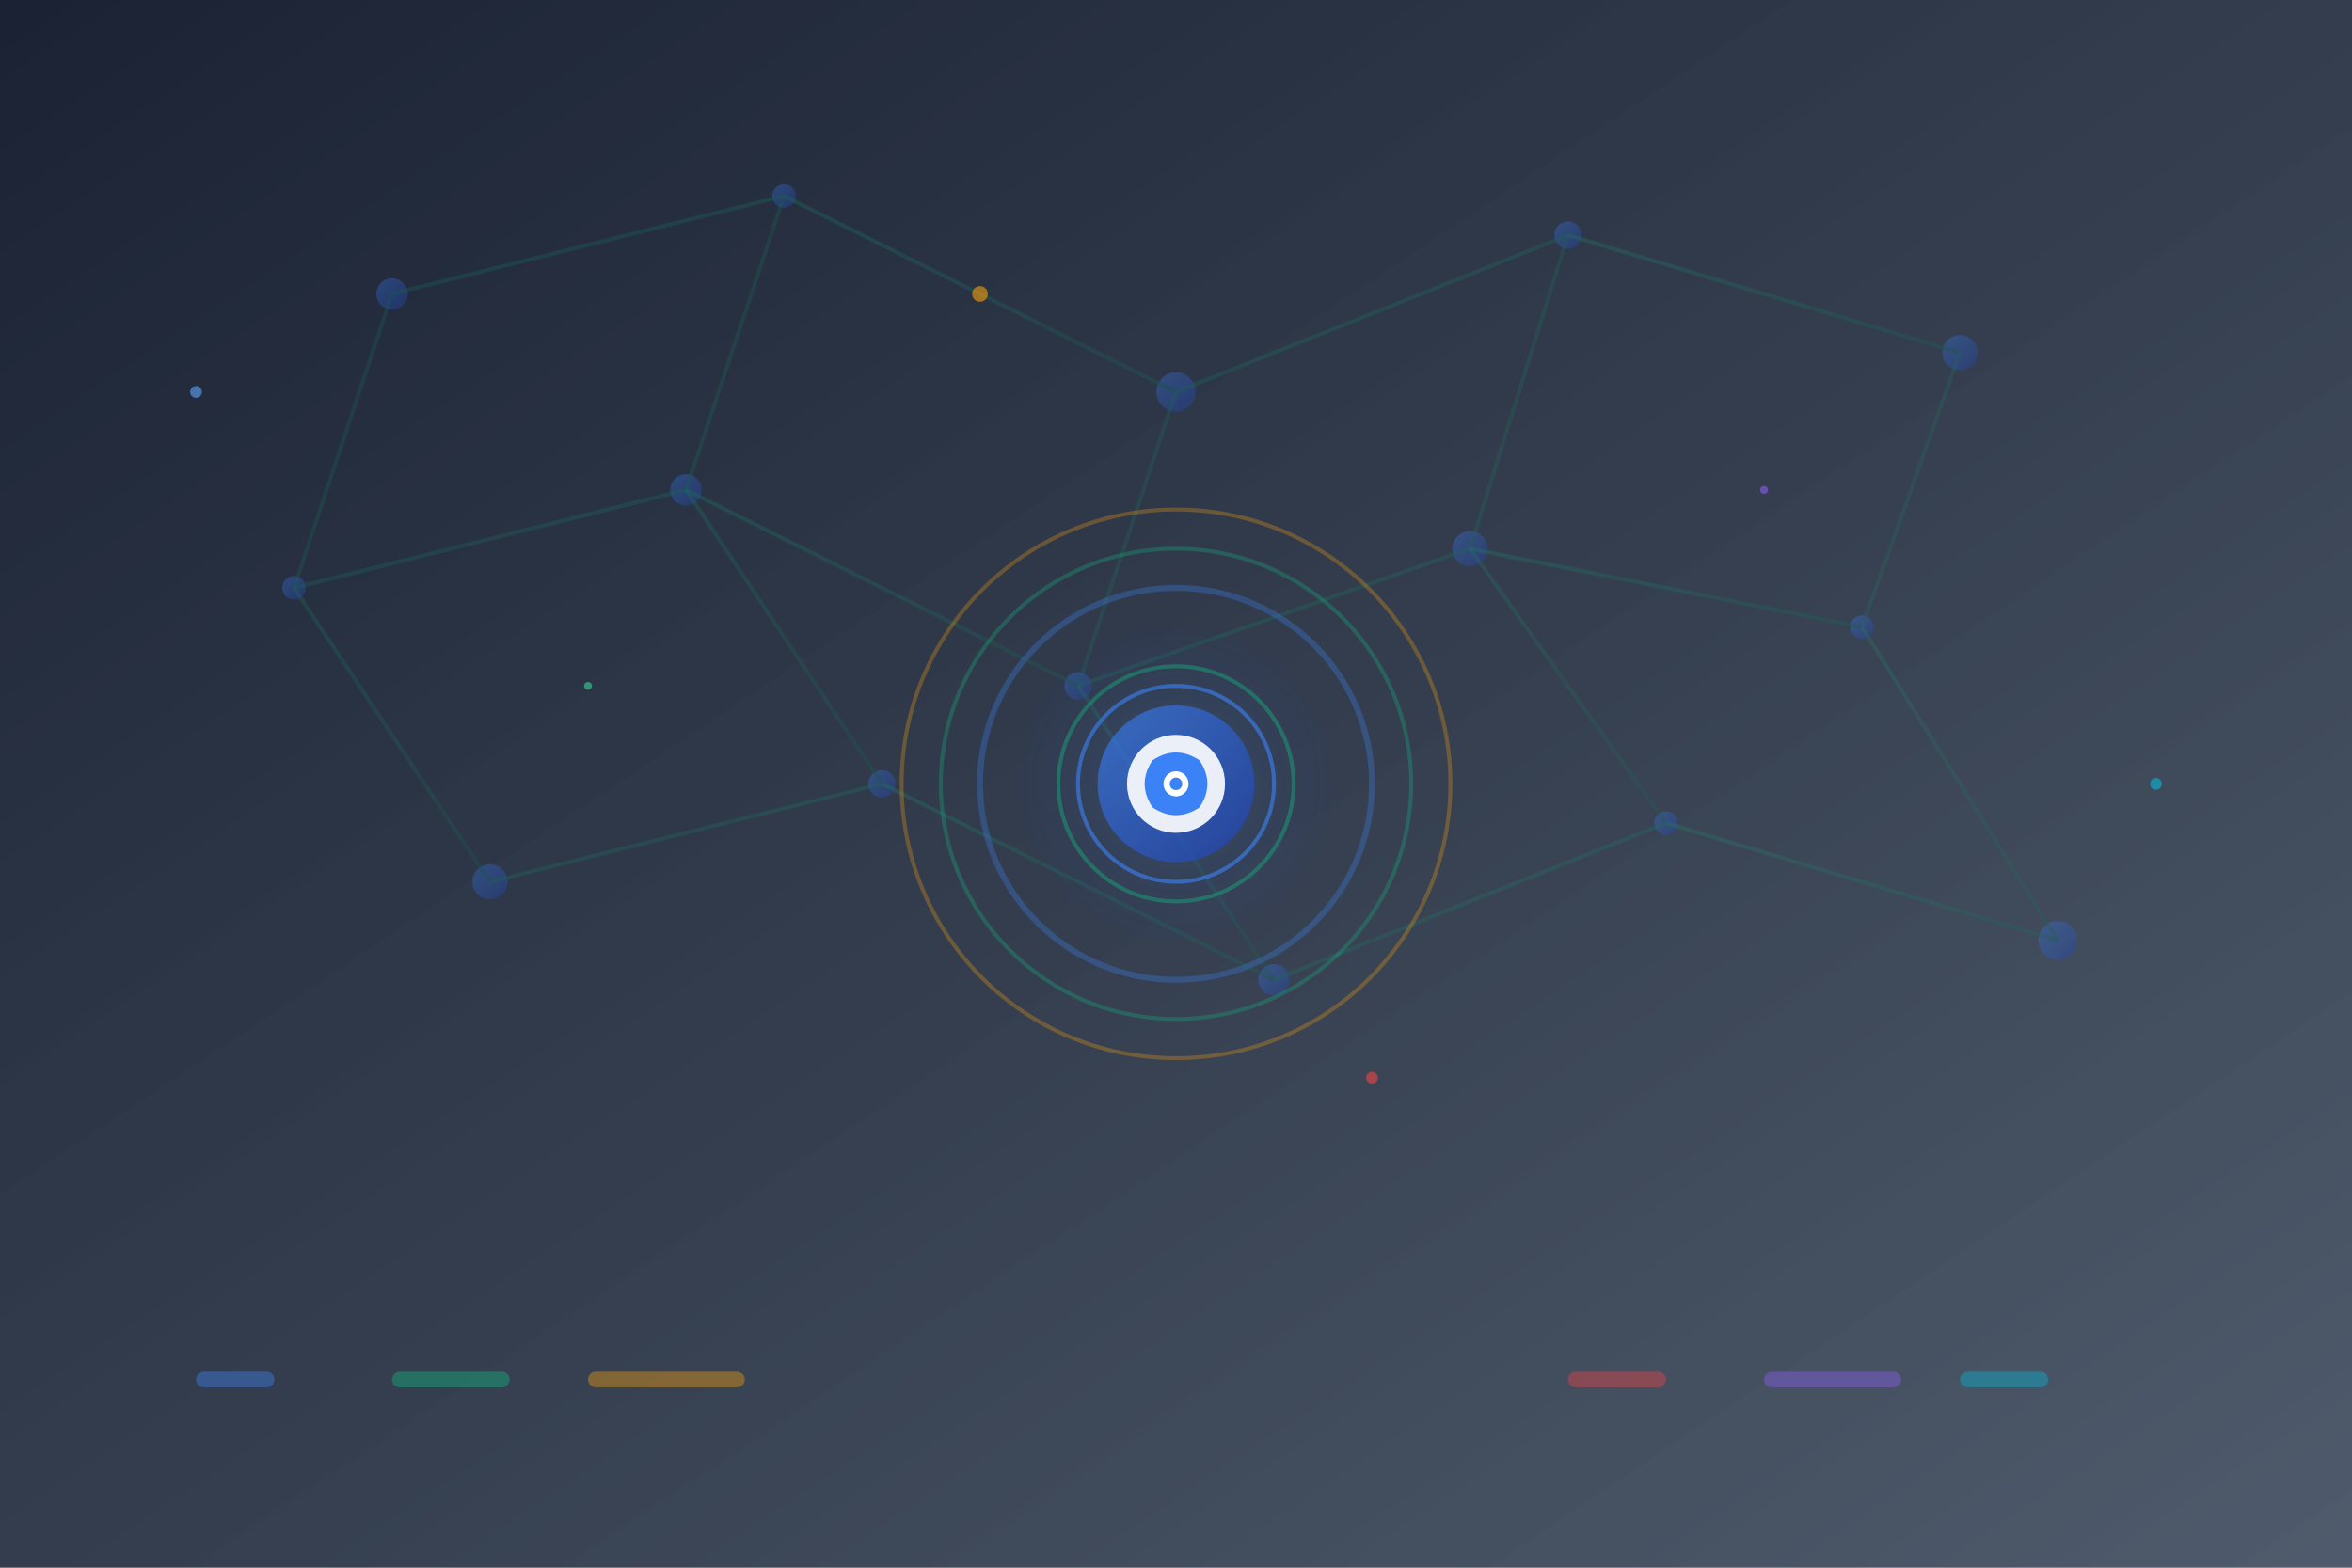
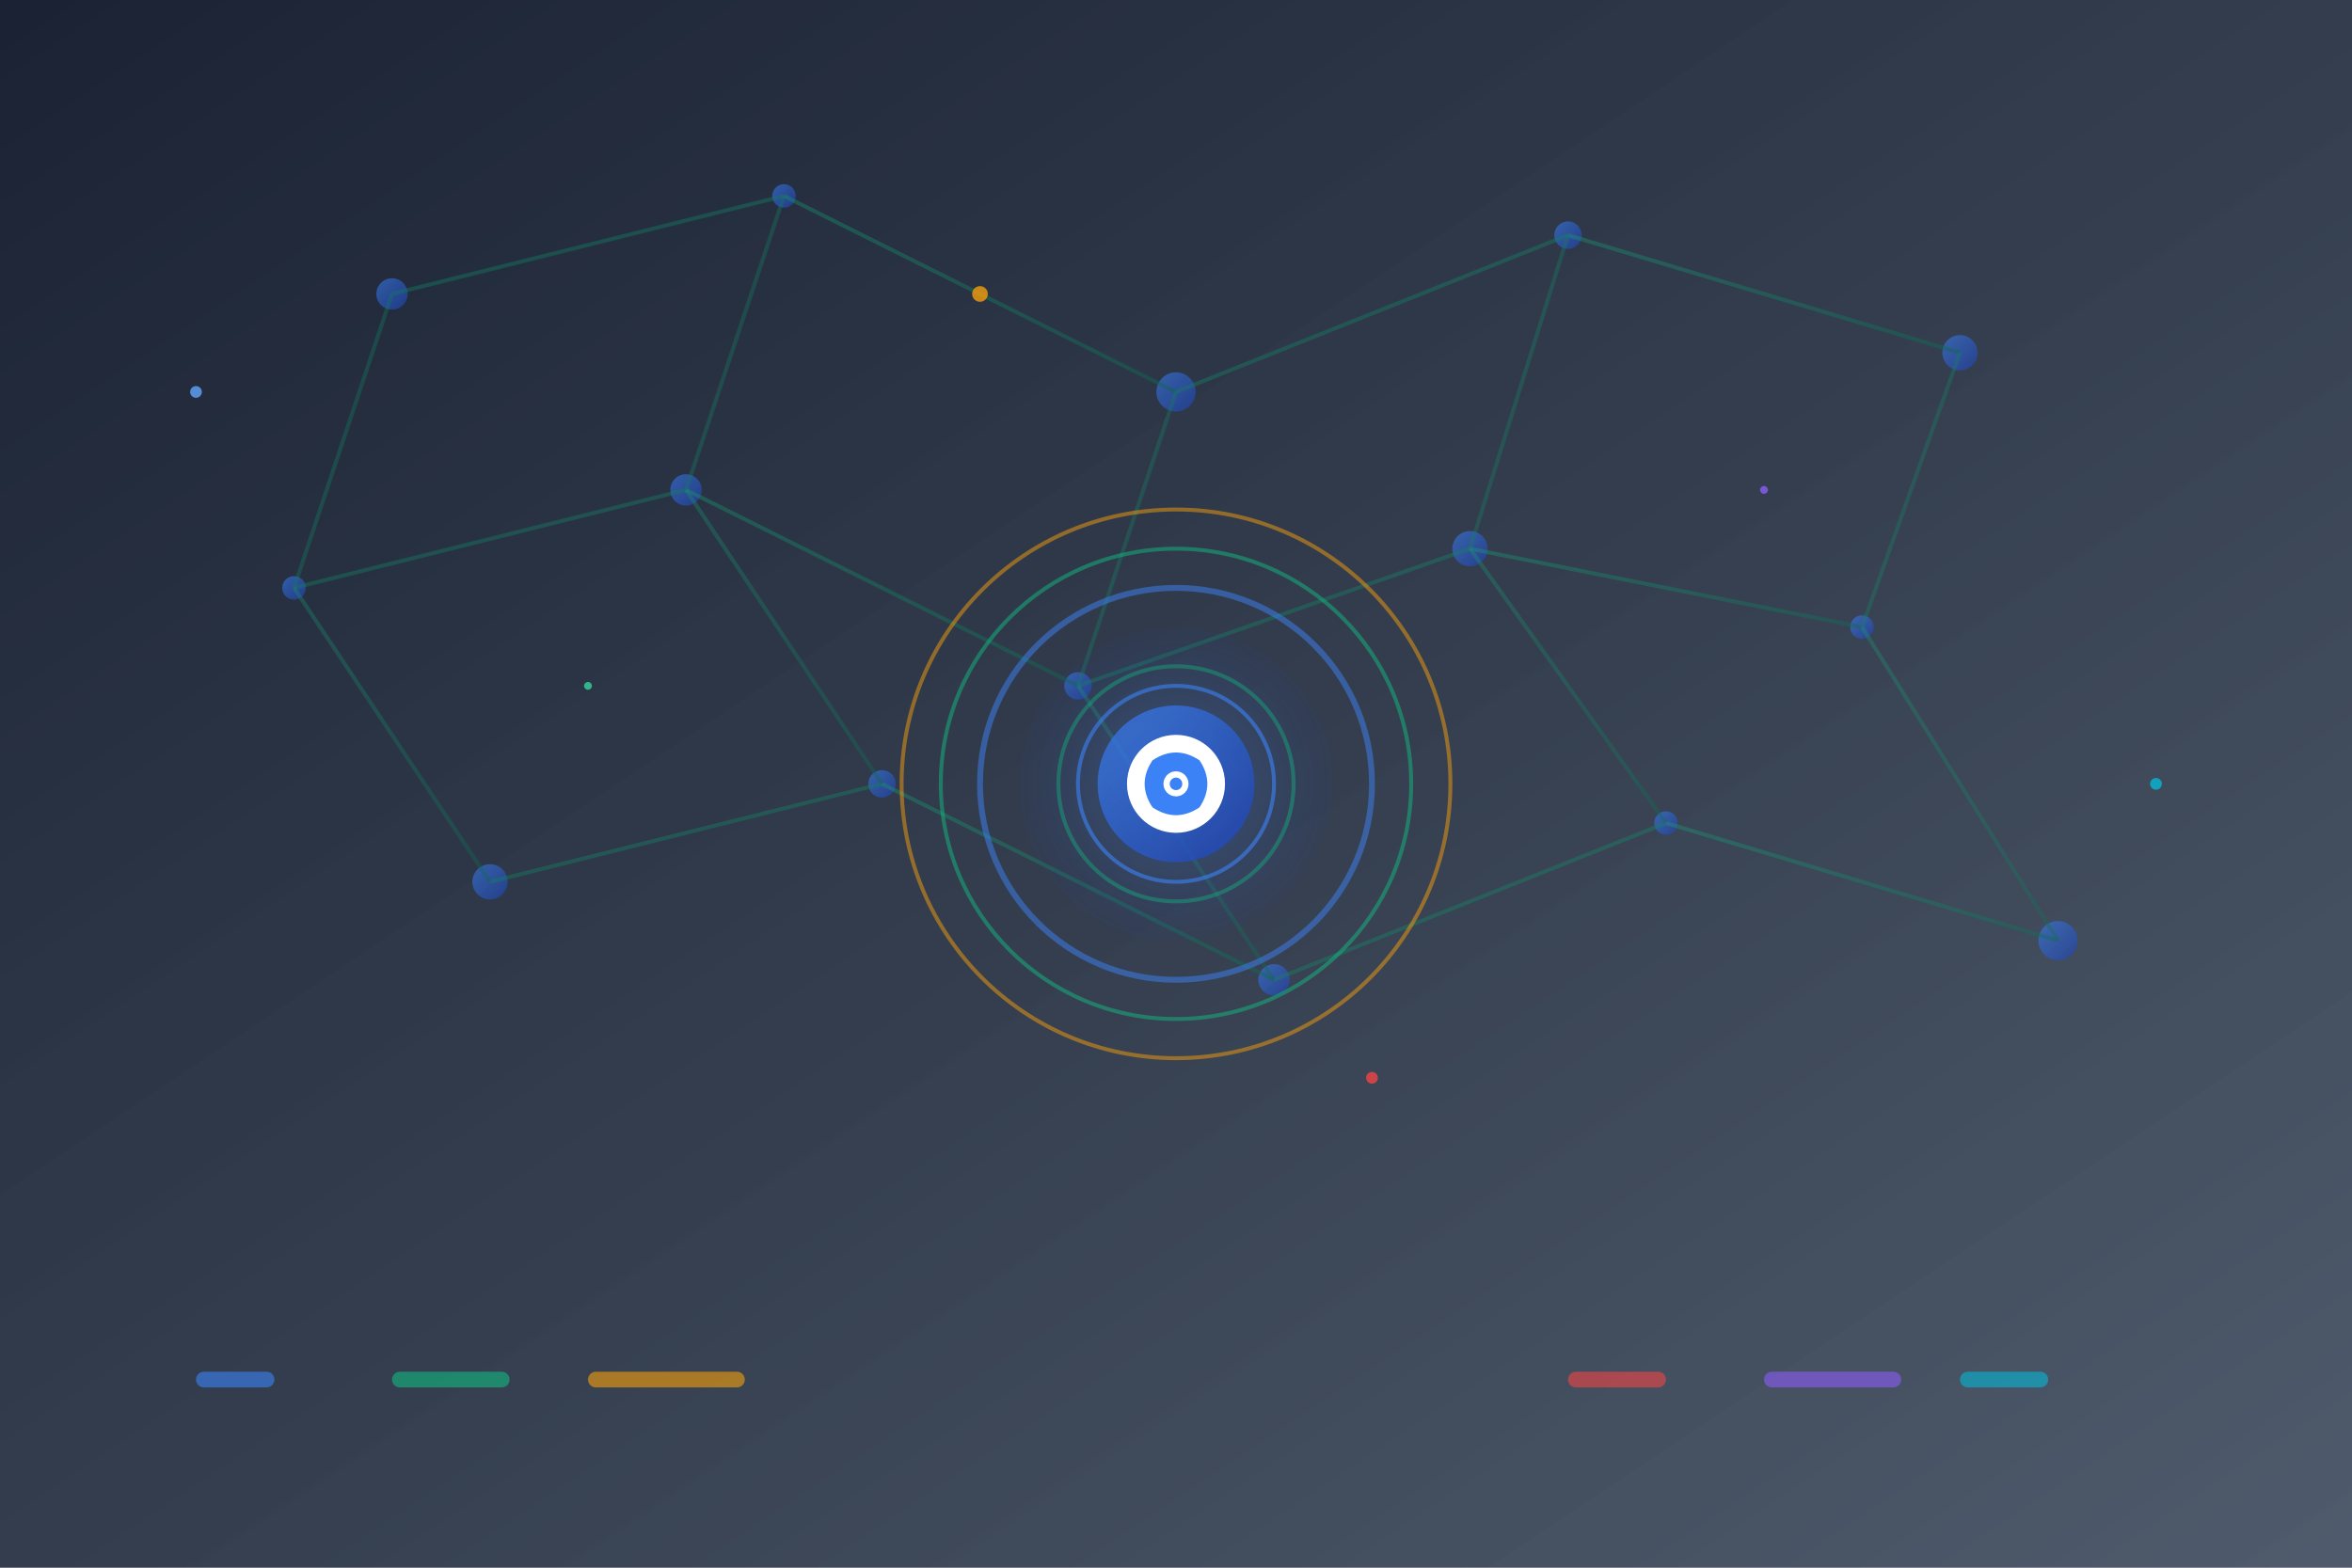
<svg xmlns="http://www.w3.org/2000/svg" viewBox="0 0 1200 800">
  <defs>
    <linearGradient id="bgGradient" x1="0%" y1="0%" x2="100%" y2="100%">
      <stop offset="0%" style="stop-color:#0f172a;stop-opacity:0.95" />
      <stop offset="50%" style="stop-color:#1e293b;stop-opacity:0.9" />
      <stop offset="100%" style="stop-color:#334155;stop-opacity:0.85" />
    </linearGradient>
    <linearGradient id="nodeGradient" x1="0%" y1="0%" x2="100%" y2="100%">
      <stop offset="0%" style="stop-color:#3b82f6;stop-opacity:0.8" />
      <stop offset="100%" style="stop-color:#1e40af;stop-opacity:0.9" />
    </linearGradient>
    <linearGradient id="connectGradient" x1="0%" y1="0%" x2="100%" y2="100%">
      <stop offset="0%" style="stop-color:#10b981;stop-opacity:0.7" />
      <stop offset="100%" style="stop-color:#047857;stop-opacity:0.8" />
    </linearGradient>
    <radialGradient id="glowGradient" cx="50%" cy="50%" r="50%">
      <stop offset="0%" style="stop-color:#60a5fa;stop-opacity:0.6" />
      <stop offset="100%" style="stop-color:#1e40af;stop-opacity:0.1" />
    </radialGradient>
  </defs>
  <rect width="1200" height="800" fill="url(#bgGradient)" />
-   <g opacity="0.4">
+   <g opacity="0.7">
    <circle cx="200" cy="150" r="8" fill="url(#nodeGradient)" />
    <circle cx="400" cy="100" r="6" fill="url(#nodeGradient)" />
    <circle cx="600" cy="200" r="10" fill="url(#nodeGradient)" />
    <circle cx="800" cy="120" r="7" fill="url(#nodeGradient)" />
    <circle cx="1000" cy="180" r="9" fill="url(#nodeGradient)" />
    <circle cx="150" cy="300" r="6" fill="url(#nodeGradient)" />
    <circle cx="350" cy="250" r="8" fill="url(#nodeGradient)" />
    <circle cx="550" cy="350" r="7" fill="url(#nodeGradient)" />
    <circle cx="750" cy="280" r="9" fill="url(#nodeGradient)" />
    <circle cx="950" cy="320" r="6" fill="url(#nodeGradient)" />
    <circle cx="250" cy="450" r="9" fill="url(#nodeGradient)" />
    <circle cx="450" cy="400" r="7" fill="url(#nodeGradient)" />
    <circle cx="650" cy="500" r="8" fill="url(#nodeGradient)" />
    <circle cx="850" cy="420" r="6" fill="url(#nodeGradient)" />
    <circle cx="1050" cy="480" r="10" fill="url(#nodeGradient)" />
    <path d="M200 150 Q300 125 400 100" stroke="url(#connectGradient)" stroke-width="2" fill="none" opacity="0.6">
      <animate attributeName="stroke-dasharray" values="0,100;20,80;0,100" dur="3s" repeatCount="indefinite" />
    </path>
    <path d="M400 100 Q500 150 600 200" stroke="url(#connectGradient)" stroke-width="2" fill="none" opacity="0.6">
      <animate attributeName="stroke-dasharray" values="0,100;20,80;0,100" dur="2.5s" repeatCount="indefinite" />
    </path>
    <path d="M600 200 Q700 160 800 120" stroke="url(#connectGradient)" stroke-width="2" fill="none" opacity="0.6">
      <animate attributeName="stroke-dasharray" values="0,100;20,80;0,100" dur="2s" repeatCount="indefinite" />
    </path>
    <path d="M800 120 Q900 150 1000 180" stroke="url(#connectGradient)" stroke-width="2" fill="none" opacity="0.6">
      <animate attributeName="stroke-dasharray" values="0,100;20,80;0,100" dur="3.5s" repeatCount="indefinite" />
    </path>
    <path d="M150 300 Q250 275 350 250" stroke="url(#connectGradient)" stroke-width="2" fill="none" opacity="0.6">
      <animate attributeName="stroke-dasharray" values="0,100;20,80;0,100" dur="4s" repeatCount="indefinite" />
    </path>
    <path d="M350 250 Q450 300 550 350" stroke="url(#connectGradient)" stroke-width="2" fill="none" opacity="0.6">
      <animate attributeName="stroke-dasharray" values="0,100;20,80;0,100" dur="2.2s" repeatCount="indefinite" />
    </path>
    <path d="M550 350 Q650 315 750 280" stroke="url(#connectGradient)" stroke-width="2" fill="none" opacity="0.6">
      <animate attributeName="stroke-dasharray" values="0,100;20,80;0,100" dur="3.8s" repeatCount="indefinite" />
    </path>
    <path d="M750 280 Q850 300 950 320" stroke="url(#connectGradient)" stroke-width="2" fill="none" opacity="0.6">
      <animate attributeName="stroke-dasharray" values="0,100;20,80;0,100" dur="2.8s" repeatCount="indefinite" />
    </path>
    <path d="M250 450 Q350 425 450 400" stroke="url(#connectGradient)" stroke-width="2" fill="none" opacity="0.6">
      <animate attributeName="stroke-dasharray" values="0,100;20,80;0,100" dur="3.2s" repeatCount="indefinite" />
    </path>
    <path d="M450 400 Q550 450 650 500" stroke="url(#connectGradient)" stroke-width="2" fill="none" opacity="0.6">
      <animate attributeName="stroke-dasharray" values="0,100;20,80;0,100" dur="2.7s" repeatCount="indefinite" />
    </path>
    <path d="M650 500 Q750 460 850 420" stroke="url(#connectGradient)" stroke-width="2" fill="none" opacity="0.6">
      <animate attributeName="stroke-dasharray" values="0,100;20,80;0,100" dur="3.5s" repeatCount="indefinite" />
    </path>
    <path d="M850 420 Q950 450 1050 480" stroke="url(#connectGradient)" stroke-width="2" fill="none" opacity="0.6">
      <animate attributeName="stroke-dasharray" values="0,100;20,80;0,100" dur="2.5s" repeatCount="indefinite" />
    </path>
    <path d="M200 150 Q175 225 150 300" stroke="url(#connectGradient)" stroke-width="2" fill="none" opacity="0.5">
      <animate attributeName="stroke-dasharray" values="0,100;20,80;0,100" dur="4.5s" repeatCount="indefinite" />
    </path>
    <path d="M400 100 Q375 175 350 250" stroke="url(#connectGradient)" stroke-width="2" fill="none" opacity="0.5">
      <animate attributeName="stroke-dasharray" values="0,100;20,80;0,100" dur="3s" repeatCount="indefinite" />
    </path>
    <path d="M600 200 Q575 275 550 350" stroke="url(#connectGradient)" stroke-width="2" fill="none" opacity="0.5">
      <animate attributeName="stroke-dasharray" values="0,100;20,80;0,100" dur="3.7s" repeatCount="indefinite" />
    </path>
    <path d="M800 120 Q775 200 750 280" stroke="url(#connectGradient)" stroke-width="2" fill="none" opacity="0.5">
      <animate attributeName="stroke-dasharray" values="0,100;20,80;0,100" dur="2.3s" repeatCount="indefinite" />
    </path>
    <path d="M1000 180 Q975 250 950 320" stroke="url(#connectGradient)" stroke-width="2" fill="none" opacity="0.5">
      <animate attributeName="stroke-dasharray" values="0,100;20,80;0,100" dur="4.2s" repeatCount="indefinite" />
    </path>
    <path d="M150 300 Q200 375 250 450" stroke="url(#connectGradient)" stroke-width="2" fill="none" opacity="0.5">
      <animate attributeName="stroke-dasharray" values="0,100;20,80;0,100" dur="3.3s" repeatCount="indefinite" />
    </path>
    <path d="M350 250 Q400 325 450 400" stroke="url(#connectGradient)" stroke-width="2" fill="none" opacity="0.5">
      <animate attributeName="stroke-dasharray" values="0,100;20,80;0,100" dur="2.9s" repeatCount="indefinite" />
    </path>
    <path d="M550 350 Q600 425 650 500" stroke="url(#connectGradient)" stroke-width="2" fill="none" opacity="0.5">
      <animate attributeName="stroke-dasharray" values="0,100;20,80;0,100" dur="3.6s" repeatCount="indefinite" />
    </path>
    <path d="M750 280 Q800 350 850 420" stroke="url(#connectGradient)" stroke-width="2" fill="none" opacity="0.5">
      <animate attributeName="stroke-dasharray" values="0,100;20,80;0,100" dur="2.4s" repeatCount="indefinite" />
    </path>
    <path d="M950 320 Q1000 400 1050 480" stroke="url(#connectGradient)" stroke-width="2" fill="none" opacity="0.5">
      <animate attributeName="stroke-dasharray" values="0,100;20,80;0,100" dur="4.1s" repeatCount="indefinite" />
    </path>
  </g>
  <g transform="translate(600, 400)">
-     <circle cx="0" cy="0" r="80" fill="url(#glowGradient)" opacity="0.3" />
-     <circle cx="0" cy="0" r="40" fill="url(#nodeGradient)" opacity="0.8" />
-     <circle cx="0" cy="0" r="25" fill="#ffffff" opacity="0.9" />
+     <circle cx="0" cy="0" r="80" fill="url(#glowGradient)" opacity="0.5" />
+     <circle cx="0" cy="0" r="40" fill="url(#nodeGradient)" opacity="0.9" />
+     <circle cx="0" cy="0" r="25" fill="#ffffff" opacity="1" />
    <g transform="scale(0.8)">
      <path d="M-15 -15 Q0 -25 15 -15 Q25 0 15 15 Q0 25 -15 15 Q-25 0 -15 -15" fill="#3b82f6" />
      <circle cx="0" cy="0" r="8" fill="#ffffff" />
      <circle cx="0" cy="0" r="4" fill="#3b82f6" />
    </g>
    <circle cx="0" cy="0" r="50" fill="none" stroke="#3b82f6" stroke-width="2" opacity="0.6">
      <animate attributeName="r" values="50;70;50" dur="2s" repeatCount="indefinite" />
      <animate attributeName="opacity" values="0.6;0.2;0.6" dur="2s" repeatCount="indefinite" />
    </circle>
    <circle cx="0" cy="0" r="60" fill="none" stroke="#10b981" stroke-width="2" opacity="0.4">
      <animate attributeName="r" values="60;80;60" dur="3s" repeatCount="indefinite" />
      <animate attributeName="opacity" values="0.4;0.1;0.4" dur="3s" repeatCount="indefinite" />
    </circle>
  </g>
-   <g opacity="0.6">
+   <g opacity="0.8">
    <circle cx="100" cy="200" r="3" fill="#60a5fa">
      <animate attributeName="cy" values="200;180;200" dur="4s" repeatCount="indefinite" />
    </circle>
    <circle cx="300" cy="350" r="2" fill="#34d399">
      <animate attributeName="cy" values="350;330;350" dur="3s" repeatCount="indefinite" />
    </circle>
    <circle cx="500" cy="150" r="4" fill="#f59e0b">
      <animate attributeName="cy" values="150;130;150" dur="5s" repeatCount="indefinite" />
    </circle>
    <circle cx="700" cy="550" r="3" fill="#ef4444">
      <animate attributeName="cy" values="550;530;550" dur="3.5s" repeatCount="indefinite" />
    </circle>
    <circle cx="900" cy="250" r="2" fill="#8b5cf6">
      <animate attributeName="cy" values="250;230;250" dur="4.5s" repeatCount="indefinite" />
    </circle>
    <circle cx="1100" cy="400" r="3" fill="#06b6d4">
      <animate attributeName="cy" values="400;380;400" dur="3.8s" repeatCount="indefinite" />
    </circle>
  </g>
-   <g transform="translate(600, 400)" opacity="0.3">
+   <g transform="translate(600, 400)" opacity="0.5">
    <circle cx="0" cy="0" r="100" fill="none" stroke="#3b82f6" stroke-width="3">
      <animate attributeName="r" values="100;200;100" dur="4s" repeatCount="indefinite" />
      <animate attributeName="opacity" values="0.3;0;0.3" dur="4s" repeatCount="indefinite" />
    </circle>
    <circle cx="0" cy="0" r="120" fill="none" stroke="#10b981" stroke-width="2">
      <animate attributeName="r" values="120;220;120" dur="5s" repeatCount="indefinite" />
      <animate attributeName="opacity" values="0.3;0;0.3" dur="5s" repeatCount="indefinite" />
    </circle>
    <circle cx="0" cy="0" r="140" fill="none" stroke="#f59e0b" stroke-width="2">
      <animate attributeName="r" values="140;240;140" dur="6s" repeatCount="indefinite" />
      <animate attributeName="opacity" values="0.3;0;0.3" dur="6s" repeatCount="indefinite" />
    </circle>
  </g>
-   <g transform="translate(0, 700)" opacity="0.4">
+   <g transform="translate(0, 700)" opacity="0.6">
    <rect x="100" y="0" width="40" height="8" rx="4" fill="#3b82f6">
      <animate attributeName="opacity" values="0.4;0.8;0.4" dur="2s" repeatCount="indefinite" />
    </rect>
    <rect x="200" y="0" width="60" height="8" rx="4" fill="#10b981">
      <animate attributeName="opacity" values="0.4;0.8;0.4" dur="2.5s" repeatCount="indefinite" />
    </rect>
    <rect x="300" y="0" width="80" height="8" rx="4" fill="#f59e0b">
      <animate attributeName="opacity" values="0.4;0.8;0.4" dur="3s" repeatCount="indefinite" />
    </rect>
    <rect x="800" y="0" width="50" height="8" rx="4" fill="#ef4444">
      <animate attributeName="opacity" values="0.4;0.8;0.4" dur="2.2s" repeatCount="indefinite" />
    </rect>
    <rect x="900" y="0" width="70" height="8" rx="4" fill="#8b5cf6">
      <animate attributeName="opacity" values="0.4;0.8;0.4" dur="2.8s" repeatCount="indefinite" />
    </rect>
    <rect x="1000" y="0" width="45" height="8" rx="4" fill="#06b6d4">
      <animate attributeName="opacity" values="0.4;0.8;0.4" dur="3.3s" repeatCount="indefinite" />
    </rect>
  </g>
</svg>
